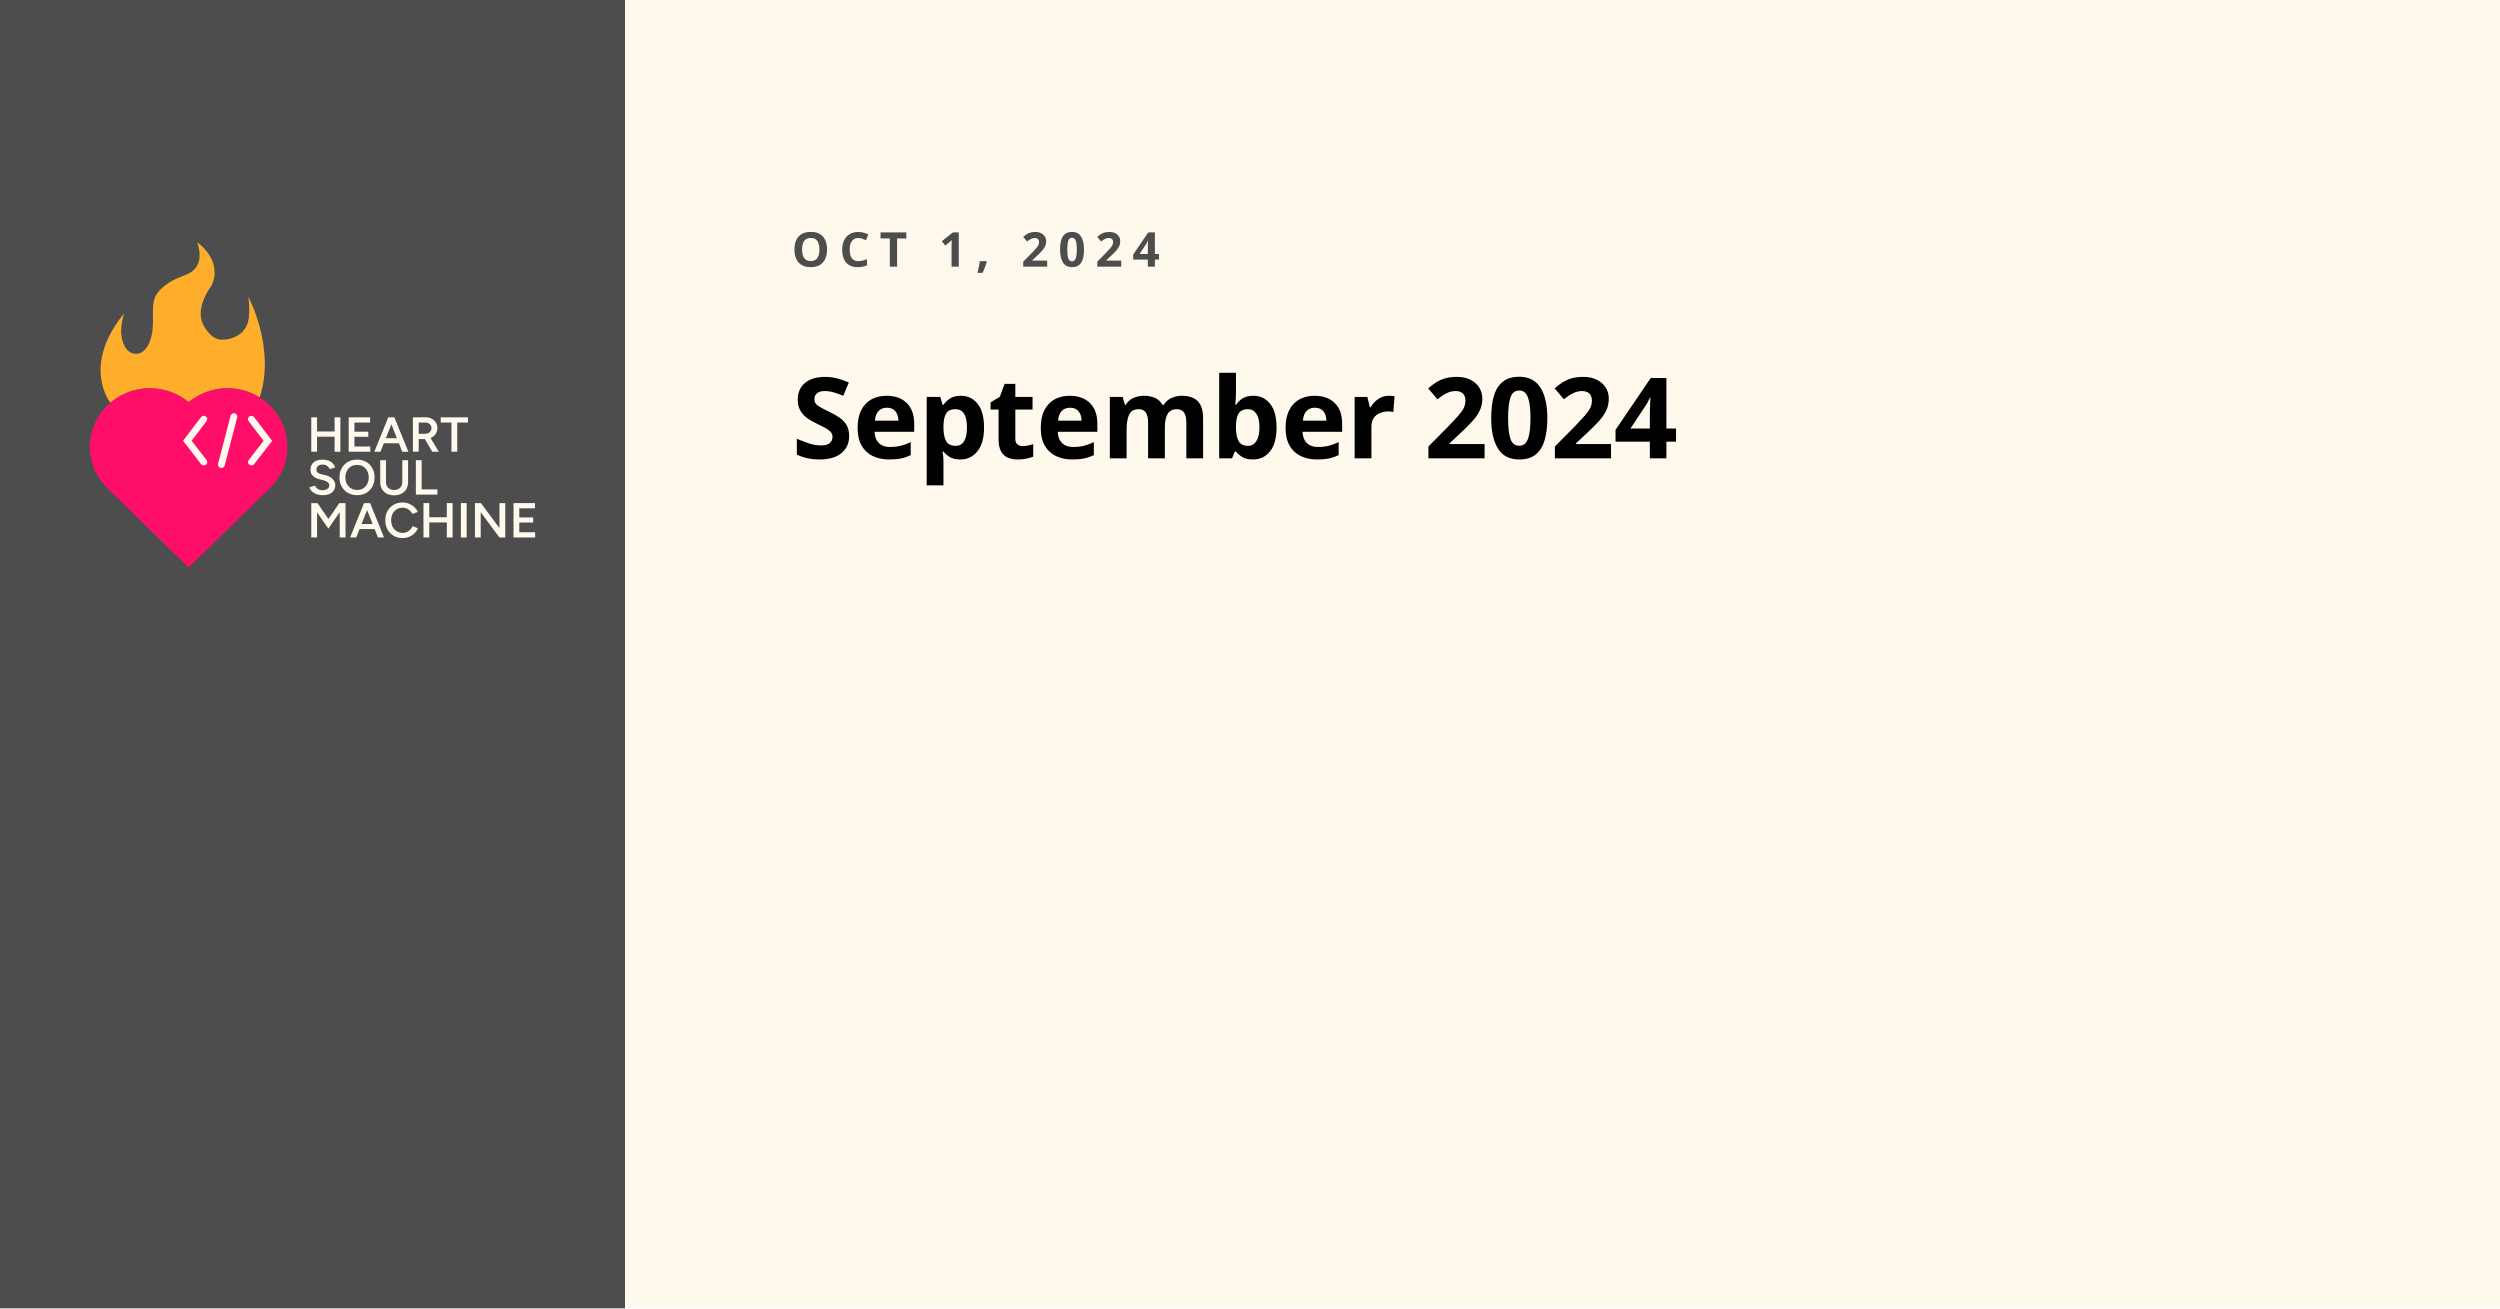
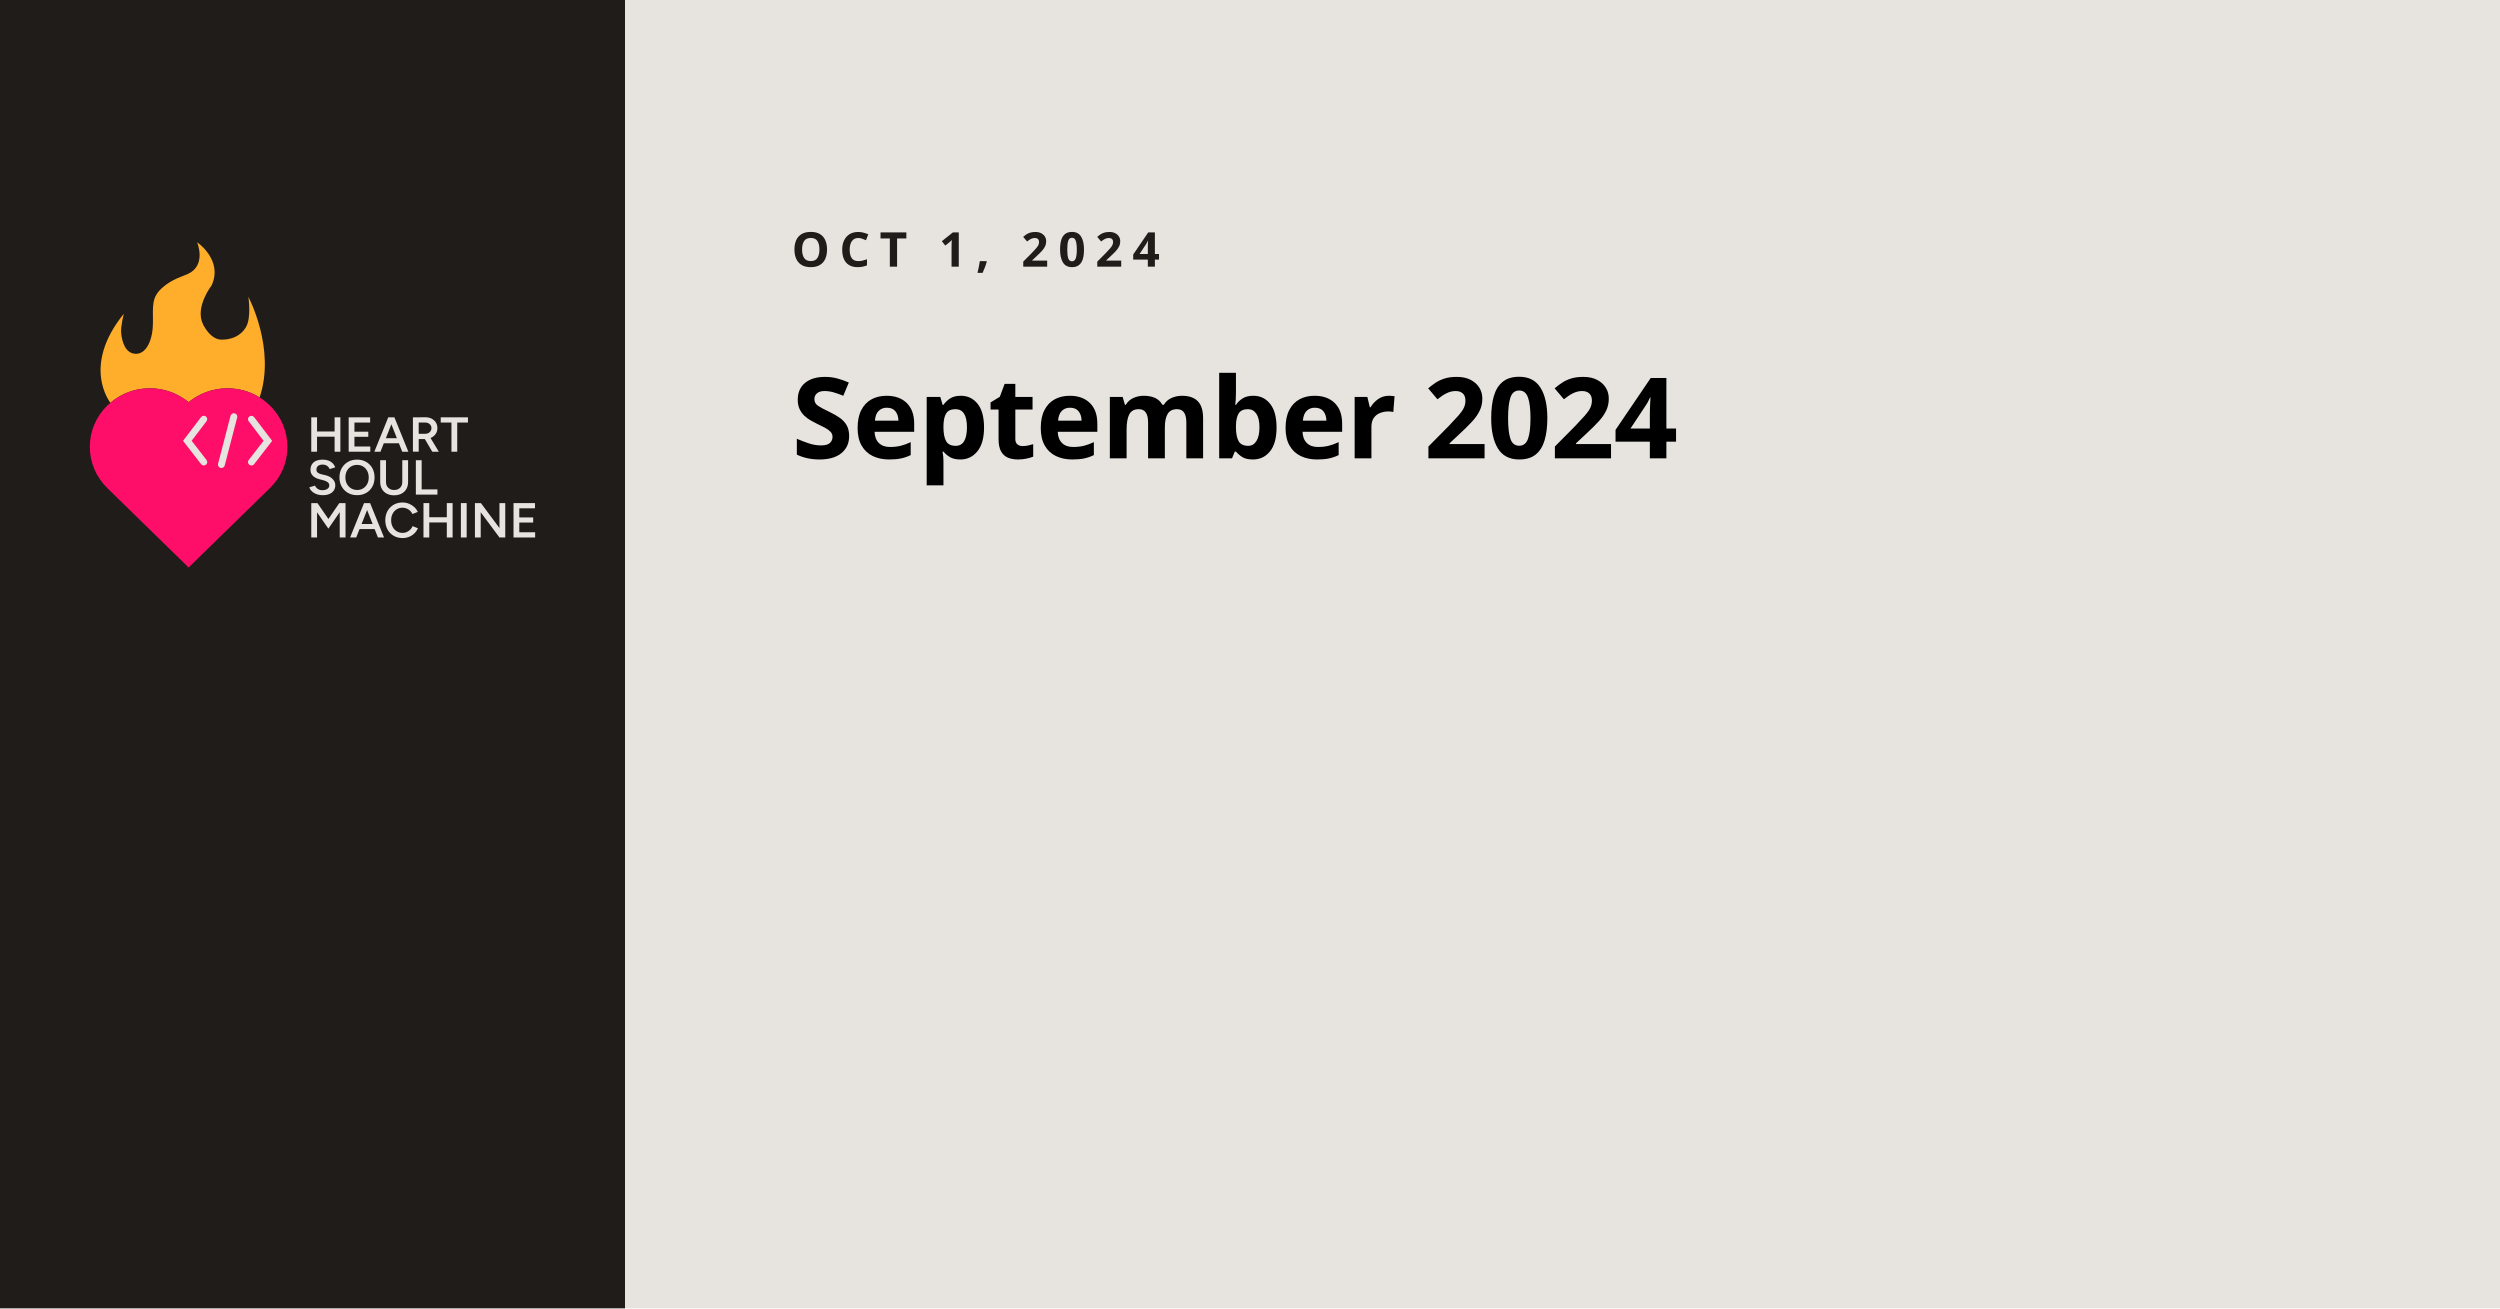
<svg xmlns="http://www.w3.org/2000/svg" id="Preview" data-name="Layer 1" viewBox="0 0 1200 628">
  <defs>
    <style>

      .date {
        font-family: Figtree;
        font-size: 23.02px;
        font-variation-settings: 'wght' 300;
        font-weight: 700;
        letter-spacing: .2em;
        text-transform: uppercase;
      }

      .date, .grey {
-         fill: #4d4d4d;
+         fill: #1f1c1a;
      }

      .description {
        font-family: Figtree-Bold, Figtree;
        font-variation-settings: 'wght' 700;
        font-weight: 700;
        letter-spacing: -.01em;
        font-size: 54px;
      }

      .grey, .cls-7, .paper, .cls-9 {
        stroke-width: 0px;
      }

      .cls-7 {
        fill: #ffae2c;
      }

      .paper {
-         fill: #fff9ed;
+         fill: #e7e4e0;
      }

      .cls-9 {
        fill: #ff0e69;
      }
    </style>
  </defs>
  <rect class="paper" width="1200" height="628" />
  <rect class="grey" width="300" height="628" />
  <text class="date" transform="translate(380 128)">
    <tspan x="0" y="0">OCT 1, 2024</tspan>
  </text>
  <text class="description" transform="translate(380 220)">
    <tspan x="0" y="0">September 2024</tspan>
  </text>
  <g>
    <g>
      <path class="cls-7" d="M53,193.33h0c.62-.54,1.27-1.04,1.93-1.51.03-.02.05-.04.08-.06.65-.46,1.31-.89,1.99-1.29.04-.02.07-.04.11-.07.68-.4,1.37-.77,2.07-1.11.03-.01.06-.03.09-.04.72-.34,1.44-.66,2.18-.94,0,0,0,0,0,0,7.56-2.88,16.12-2.53,23.47,1.11,0,0,.01,0,.02.01.73.36,1.44.75,2.14,1.18.01,0,.02.01.03.02.7.43,1.39.89,2.06,1.38h0s1.38,1.02,1.38,1.02c1.04-.86,2.14-1.61,3.26-2.3.05-.03.11-.07.16-.1,3.08-1.87,6.42-3.13,9.86-3.76.06-.01.13-.02.19-.04.66-.12,1.32-.21,1.98-.28.05,0,.1,0,.15-.01,2.77-.28,5.56-.18,8.3.32.04,0,.09.01.13.02.65.12,1.3.27,1.95.43.07.02.14.04.21.06,2.72.72,5.35,1.84,7.79,3.35h.1c7.88-23.41-5.41-48.23-5.41-48.23,0,0,1.47,9.77-1.03,14.29-2.49,4.52-7.2,6.34-11.98,6.25-4.78-.09-7.94-5.7-8.74-7.32-4.09-8.22,4.07-18.65,4.13-18.77,5.56-12.17-6.99-20.66-6.99-20.66,0,0,4.68,10.97-4.39,15.21-2.72,1.27-7.33,2.32-12.07,6.4-5.51,4.74-4.73,8.88-4.73,16.9,0,8.02-2.97,15.04-8.12,15.04-5.16,0-6.78-5.9-7.15-10.04-.29-3.26,1.31-9.21,1.31-9.21-20.49,25.26-6.58,42.51-6.48,42.75h.01Z" />
      <path class="cls-9" d="M129.49,194.58c-10.63-10.36-27.56-10.96-38.95-1.53-11.39-9.43-28.31-8.83-38.95,1.53-5.46,5.33-8.47,12.39-8.47,19.89s3.01,14.57,8.47,19.89c3.04,2.99,37.83,36.94,38.18,37.28l.78.76.77-.76c2.41-2.38,22.96-22.44,32.84-32.08,3.16-3.09,5.25-5.12,5.32-5.19,5.45-5.26,8.46-12.28,8.48-19.78.02-7.56-2.99-14.66-8.47-20.01Z" />
      <path class="paper" d="M99.14,220.81c.55.71.41,1.73-.31,2.27-.3.22-.65.33-1,.33-.5,0-.99-.22-1.31-.64l-8.66-11.18,8.65-11.37c.55-.72,1.58-.86,2.3-.33.73.54.88,1.55.33,2.27l-7.16,9.41,7.15,9.23Z" />
      <path class="paper" d="M113.85,200.38l-5.99,23.04c-.19.73-.86,1.22-1.59,1.22-.13,0-.27-.02-.41-.05-.88-.22-1.41-1.11-1.19-1.97l5.99-23.04c.22-.87,1.12-1.39,2-1.17.88.22,1.41,1.11,1.19,1.97Z" />
      <path class="paper" d="M121.99,222.78c-.32.42-.81.64-1.31.64-.35,0-.7-.11-1-.33-.72-.54-.86-1.56-.31-2.27l7.15-9.23-7.16-9.41c-.55-.72-.4-1.73.33-2.27.73-.54,1.76-.39,2.3.33l8.65,11.37-8.66,11.18Z" />
    </g>
    <g>
      <polygon class="paper" points="152.18 209.61 160.61 209.61 160.61 216.82 163.38 216.82 163.38 200.32 160.61 200.32 160.61 207.11 152.18 207.11 152.18 200.32 149.41 200.32 149.41 216.82 152.18 216.82 152.18 209.61" />
      <polygon class="paper" points="170.13 216.82 177.74 216.82 177.74 214.32 170.13 214.32 170.13 209.66 176.78 209.66 176.78 207.21 170.13 207.21 170.13 202.82 177.67 202.82 177.67 200.32 170.13 200.32 169.56 200.32 167.36 200.32 167.36 216.82 169.56 216.82 170.13 216.82" />
      <path class="paper" d="M184.25,212.77h7.22l1.6,4.05h2.94l-6.7-16.5h-2.94l-6.68,16.5h2.94l1.6-4.05ZM187.86,203.65l2.65,6.69h-5.3l2.65-6.69Z" />
      <path class="paper" d="M200.98,210.74h2.94l3.57,6.08h3.13l-3.97-6.6c.13-.05.26-.1.38-.16.91-.45,1.62-1.06,2.14-1.85.52-.78.78-1.69.78-2.71s-.25-1.93-.74-2.71c-.49-.79-1.18-1.4-2.06-1.85-.88-.45-1.89-.66-3.04-.65l-3.4.02h-2.51v16.5h2.78v-6.08ZM206.24,203.57c.57.5.86,1.15.86,1.93,0,.52-.13.98-.4,1.39-.26.41-.61.73-1.03.97-.42.24-.91.35-1.45.35h-3.25v-5.4h3.04c.91,0,1.65.25,2.23.75Z" />
      <polygon class="paper" points="211.55 202.82 216.7 202.82 216.7 216.82 219.47 216.82 219.47 202.82 224.62 202.82 224.62 200.32 211.55 200.32 211.55 202.82" />
      <path class="paper" d="M150.59,236.53c.55.36,1.19.64,1.91.85.73.2,1.53.31,2.41.31,1.29,0,2.39-.2,3.29-.61.9-.41,1.58-.97,2.05-1.7s.69-1.56.69-2.5c0-1.07-.42-2.04-1.24-2.92-.83-.88-1.99-1.5-3.49-1.86l-2.06-.49c-.7-.17-1.26-.43-1.66-.77-.41-.34-.61-.81-.61-1.43,0-.75.26-1.34.78-1.77.52-.42,1.23-.64,2.14-.64s1.61.2,2.2.61c.59.41,1,.93,1.24,1.56l2.68-.85c-.26-.71-.65-1.34-1.17-1.9-.53-.56-1.19-1-2-1.32-.81-.32-1.74-.48-2.81-.48-1.9,0-3.36.43-4.38,1.28-1.02.86-1.53,2.05-1.53,3.6,0,.82.18,1.52.54,2.12.36.6.85,1.09,1.48,1.48.63.39,1.34.69,2.12.9l2.06.52c.86.22,1.55.53,2.06.93.51.4.77.92.77,1.54,0,.69-.3,1.25-.91,1.67-.61.42-1.43.64-2.47.64-.89-.02-1.64-.24-2.25-.68-.61-.44-1.01-.95-1.22-1.53l-2.73.83c.14.49.4.95.75,1.4s.81.85,1.36,1.21Z" />
      <path class="paper" d="M175.79,236.6c1.25-.72,2.23-1.73,2.94-3.02.71-1.29,1.06-2.77,1.06-4.43s-.36-3.14-1.06-4.42c-.71-1.28-1.7-2.29-2.97-3.02-1.27-.73-2.72-1.1-4.37-1.1s-3.12.37-4.38,1.1c-1.26.73-2.25,1.74-2.98,3.02-.73,1.28-1.09,2.76-1.09,4.44s.36,3.12,1.09,4.41c.73,1.29,1.73,2.29,3,3.02s2.74,1.08,4.4,1.08,3.09-.36,4.34-1.08ZM166.51,232.28c-.49-.9-.73-1.95-.73-3.12s.24-2.2.72-3.11c.48-.91,1.14-1.62,1.99-2.13.84-.51,1.81-.77,2.9-.77s2.07.26,2.91.78c.84.52,1.5,1.23,1.97,2.13.48.9.72,1.94.72,3.12s-.24,2.2-.71,3.1c-.47.9-1.12,1.61-1.95,2.13-.83.52-1.79.78-2.87.78s-2.08-.26-2.93-.78c-.85-.52-1.52-1.23-2.01-2.13Z" />
      <path class="paper" d="M182.5,220.91v10.47c0,1.27.28,2.39.83,3.35.55.96,1.32,1.7,2.32,2.23s2.16.79,3.48.79,2.56-.26,3.58-.79c1.01-.53,1.79-1.27,2.34-2.23.55-.96.83-2.07.83-3.35v-10.47h-2.78v10.47c0,.77-.16,1.44-.48,2.01-.32.57-.78,1.02-1.38,1.34-.6.32-1.29.48-2.07.48s-1.44-.16-2.03-.48c-.59-.32-1.05-.77-1.38-1.34-.33-.57-.49-1.24-.49-2.01v-10.47h-2.78Z" />
      <polygon class="paper" points="209.97 234.91 202.39 234.91 202.39 220.91 199.61 220.91 199.61 237.41 201.55 237.41 202.39 237.41 209.97 237.41 209.97 234.91" />
      <polygon class="paper" points="163.07 241.53 162.86 241.49 157.64 249.13 152.38 241.49 152.18 241.52 152.18 241.49 149.41 241.49 149.41 257.99 152.18 257.99 152.18 245.9 157.62 253.75 163.07 245.83 163.07 257.99 165.85 257.99 165.85 241.49 163.07 241.49 163.07 241.53" />
      <path class="paper" d="M177.53,241.49h-2.8l-6.68,16.5h2.94l1.6-4.05h7.22l1.6,4.05h2.94l-6.7-16.5h-.14ZM173.56,251.51l2.65-6.69,2.65,6.69h-5.3Z" />
      <path class="paper" d="M196.9,254.24c-.49.49-1.04.87-1.65,1.14-.61.28-1.27.41-1.97.41-1.07,0-2.02-.26-2.86-.78-.84-.52-1.49-1.23-1.96-2.15-.47-.91-.71-1.96-.71-3.14s.23-2.22.71-3.12c.47-.9,1.12-1.61,1.94-2.13.82-.52,1.76-.78,2.81-.78.69,0,1.34.13,1.96.38.62.25,1.18.61,1.66,1.07.49.46.87.99,1.16,1.59l2.54-1.01c-.4-.9-.97-1.68-1.71-2.36-.74-.68-1.59-1.21-2.55-1.59-.96-.38-1.98-.58-3.06-.58-1.61,0-3.04.37-4.28,1.1-1.24.73-2.22,1.74-2.93,3.02-.71,1.28-1.06,2.75-1.06,4.42s.36,3.14,1.06,4.42c.71,1.28,1.69,2.29,2.94,3.02,1.25.73,2.68,1.1,4.3,1.1,1.1,0,2.14-.2,3.11-.59s1.83-.95,2.56-1.66c.73-.71,1.3-1.54,1.7-2.46l-2.54-1.01c-.29.64-.67,1.21-1.16,1.7Z" />
      <polygon class="paper" points="214.47 248.28 206.05 248.28 206.05 241.49 203.27 241.49 203.27 257.99 206.05 257.99 206.05 250.78 214.47 250.78 214.47 257.99 217.25 257.99 217.25 241.49 214.47 241.49 214.47 248.28" />
      <rect class="paper" x="221.22" y="241.49" width="2.78" height="16.5" />
      <polygon class="paper" points="239.74 253.47 230.84 241.49 227.97 241.49 227.97 257.99 230.74 257.99 230.74 245.87 239.74 257.99 242.52 257.99 242.52 241.49 239.74 241.49 239.74 253.47" />
      <polygon class="paper" points="249.26 255.49 249.26 250.82 255.92 250.82 255.92 248.37 249.26 248.37 249.26 243.99 256.8 243.99 256.8 241.49 249.26 241.49 248.69 241.49 246.49 241.49 246.49 257.99 248.69 257.99 249.26 257.99 256.87 257.99 256.87 255.49 249.26 255.49" />
    </g>
  </g>
</svg>
